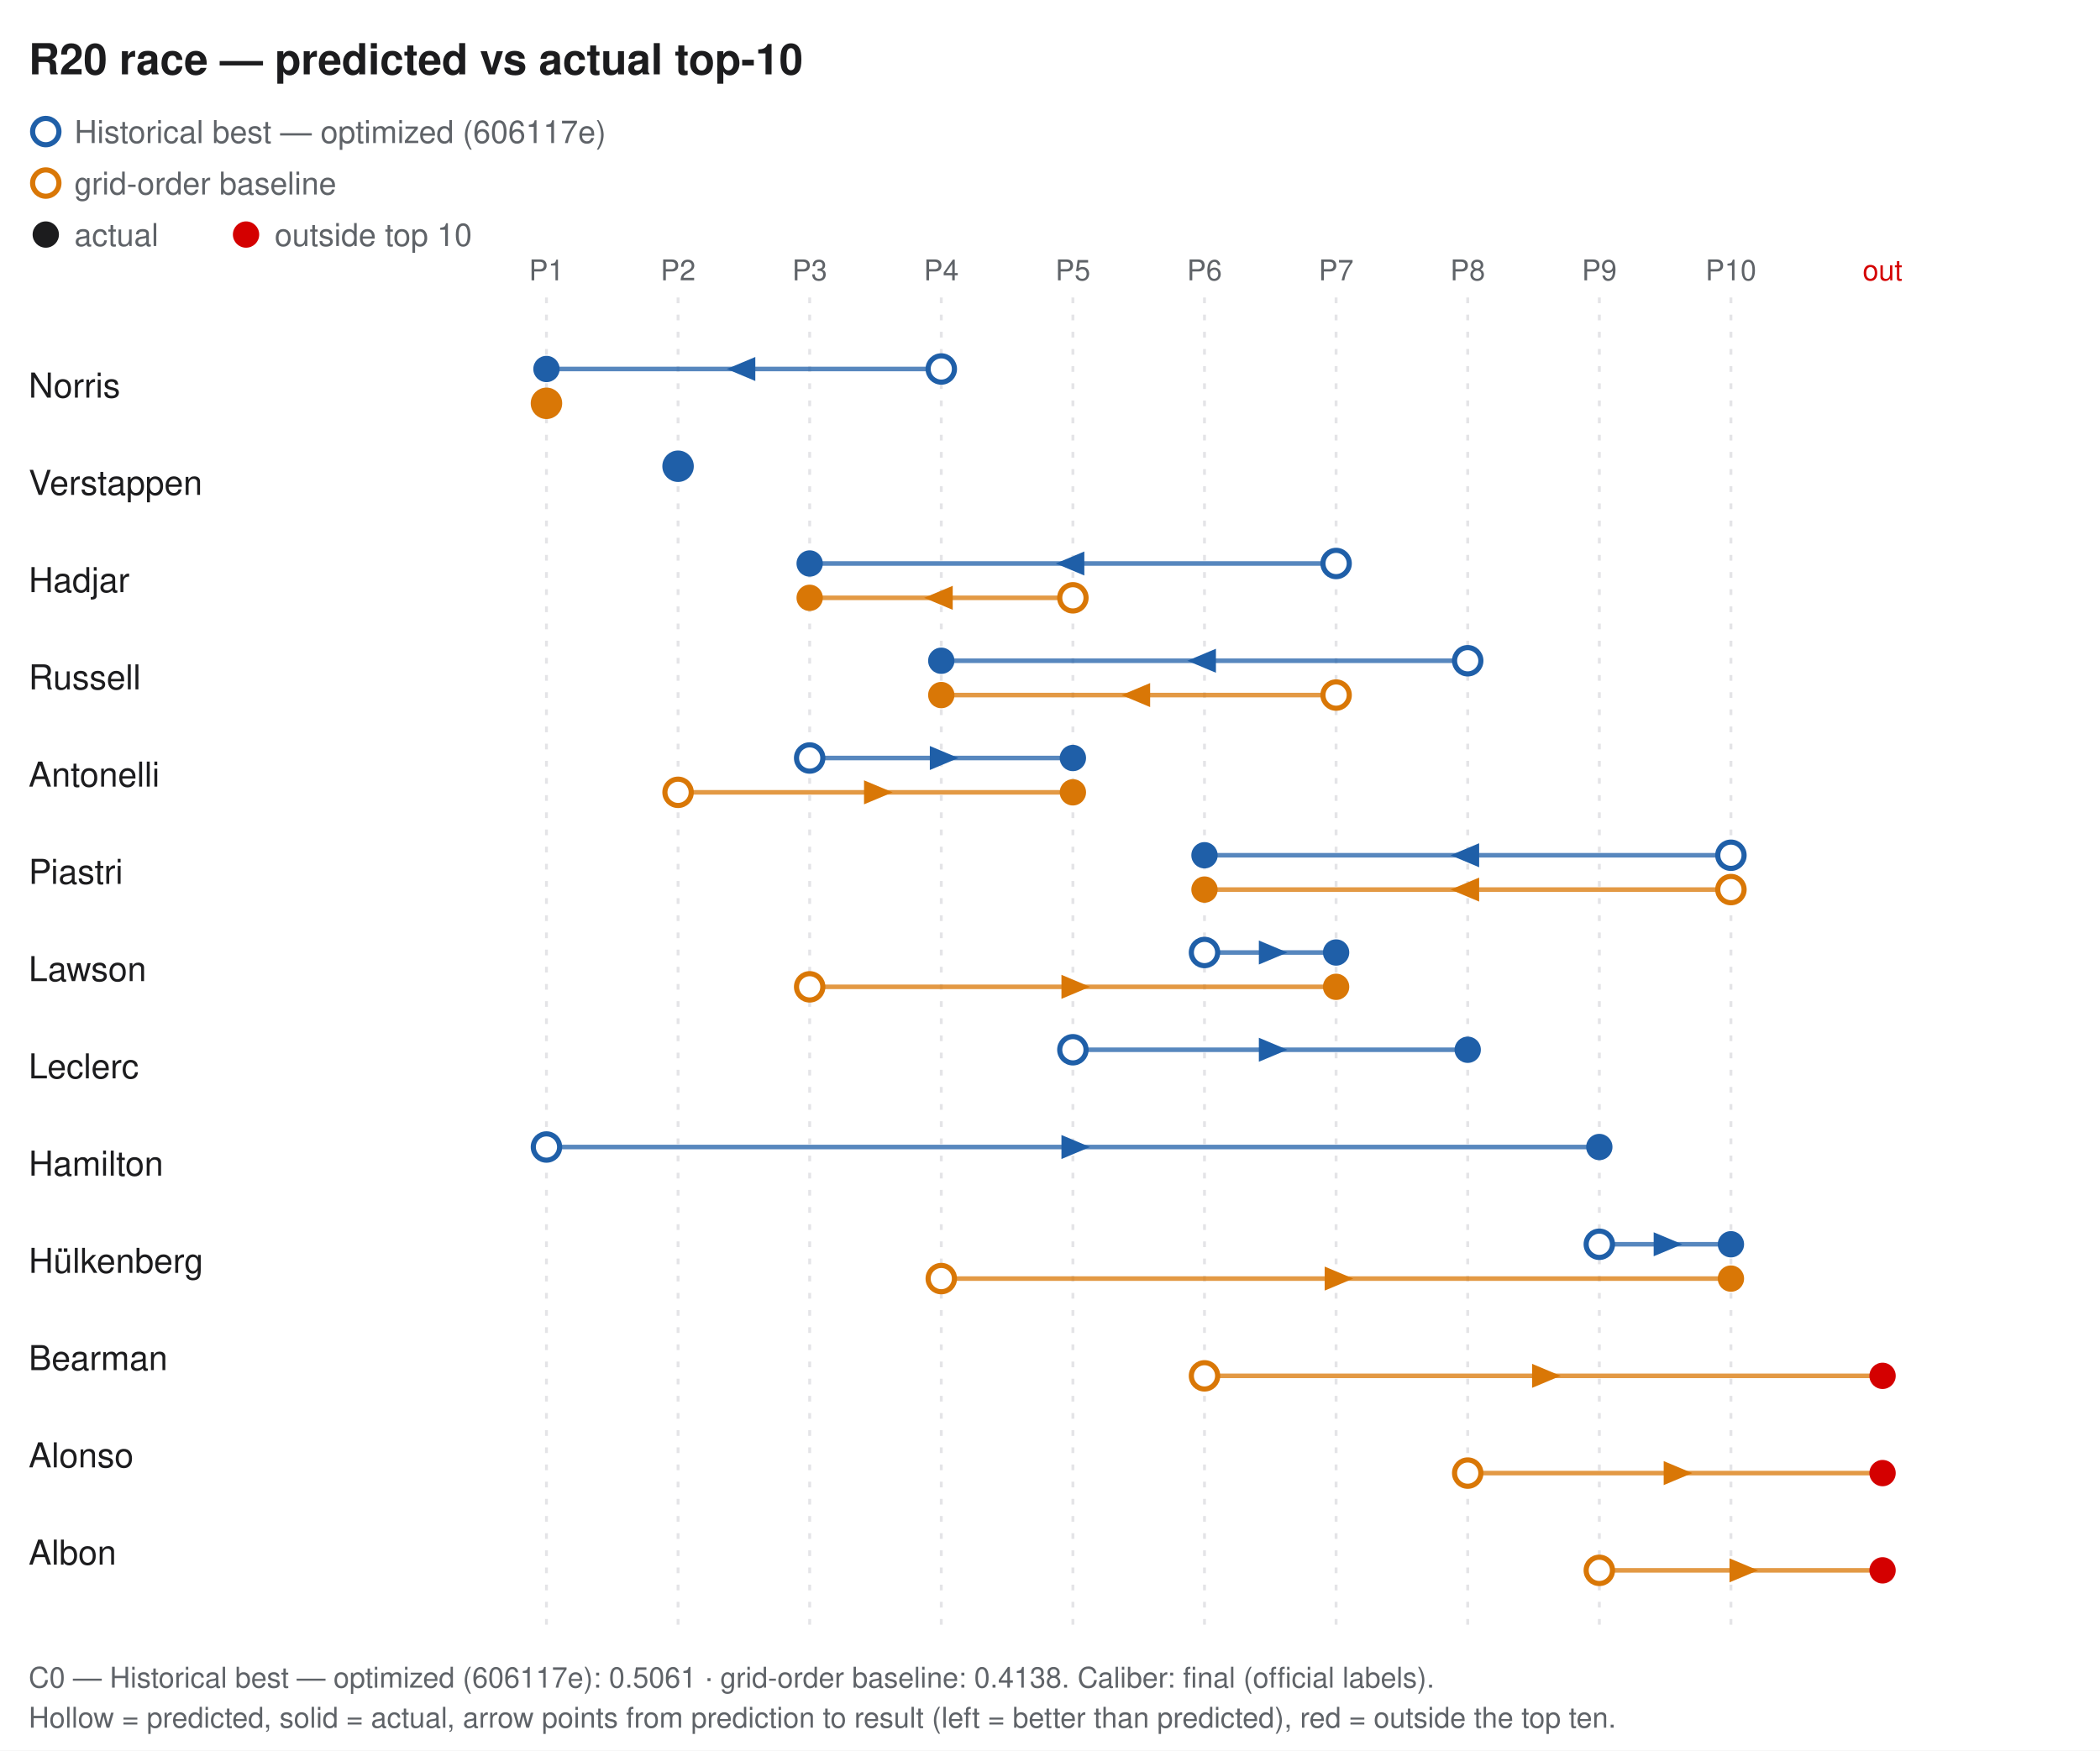
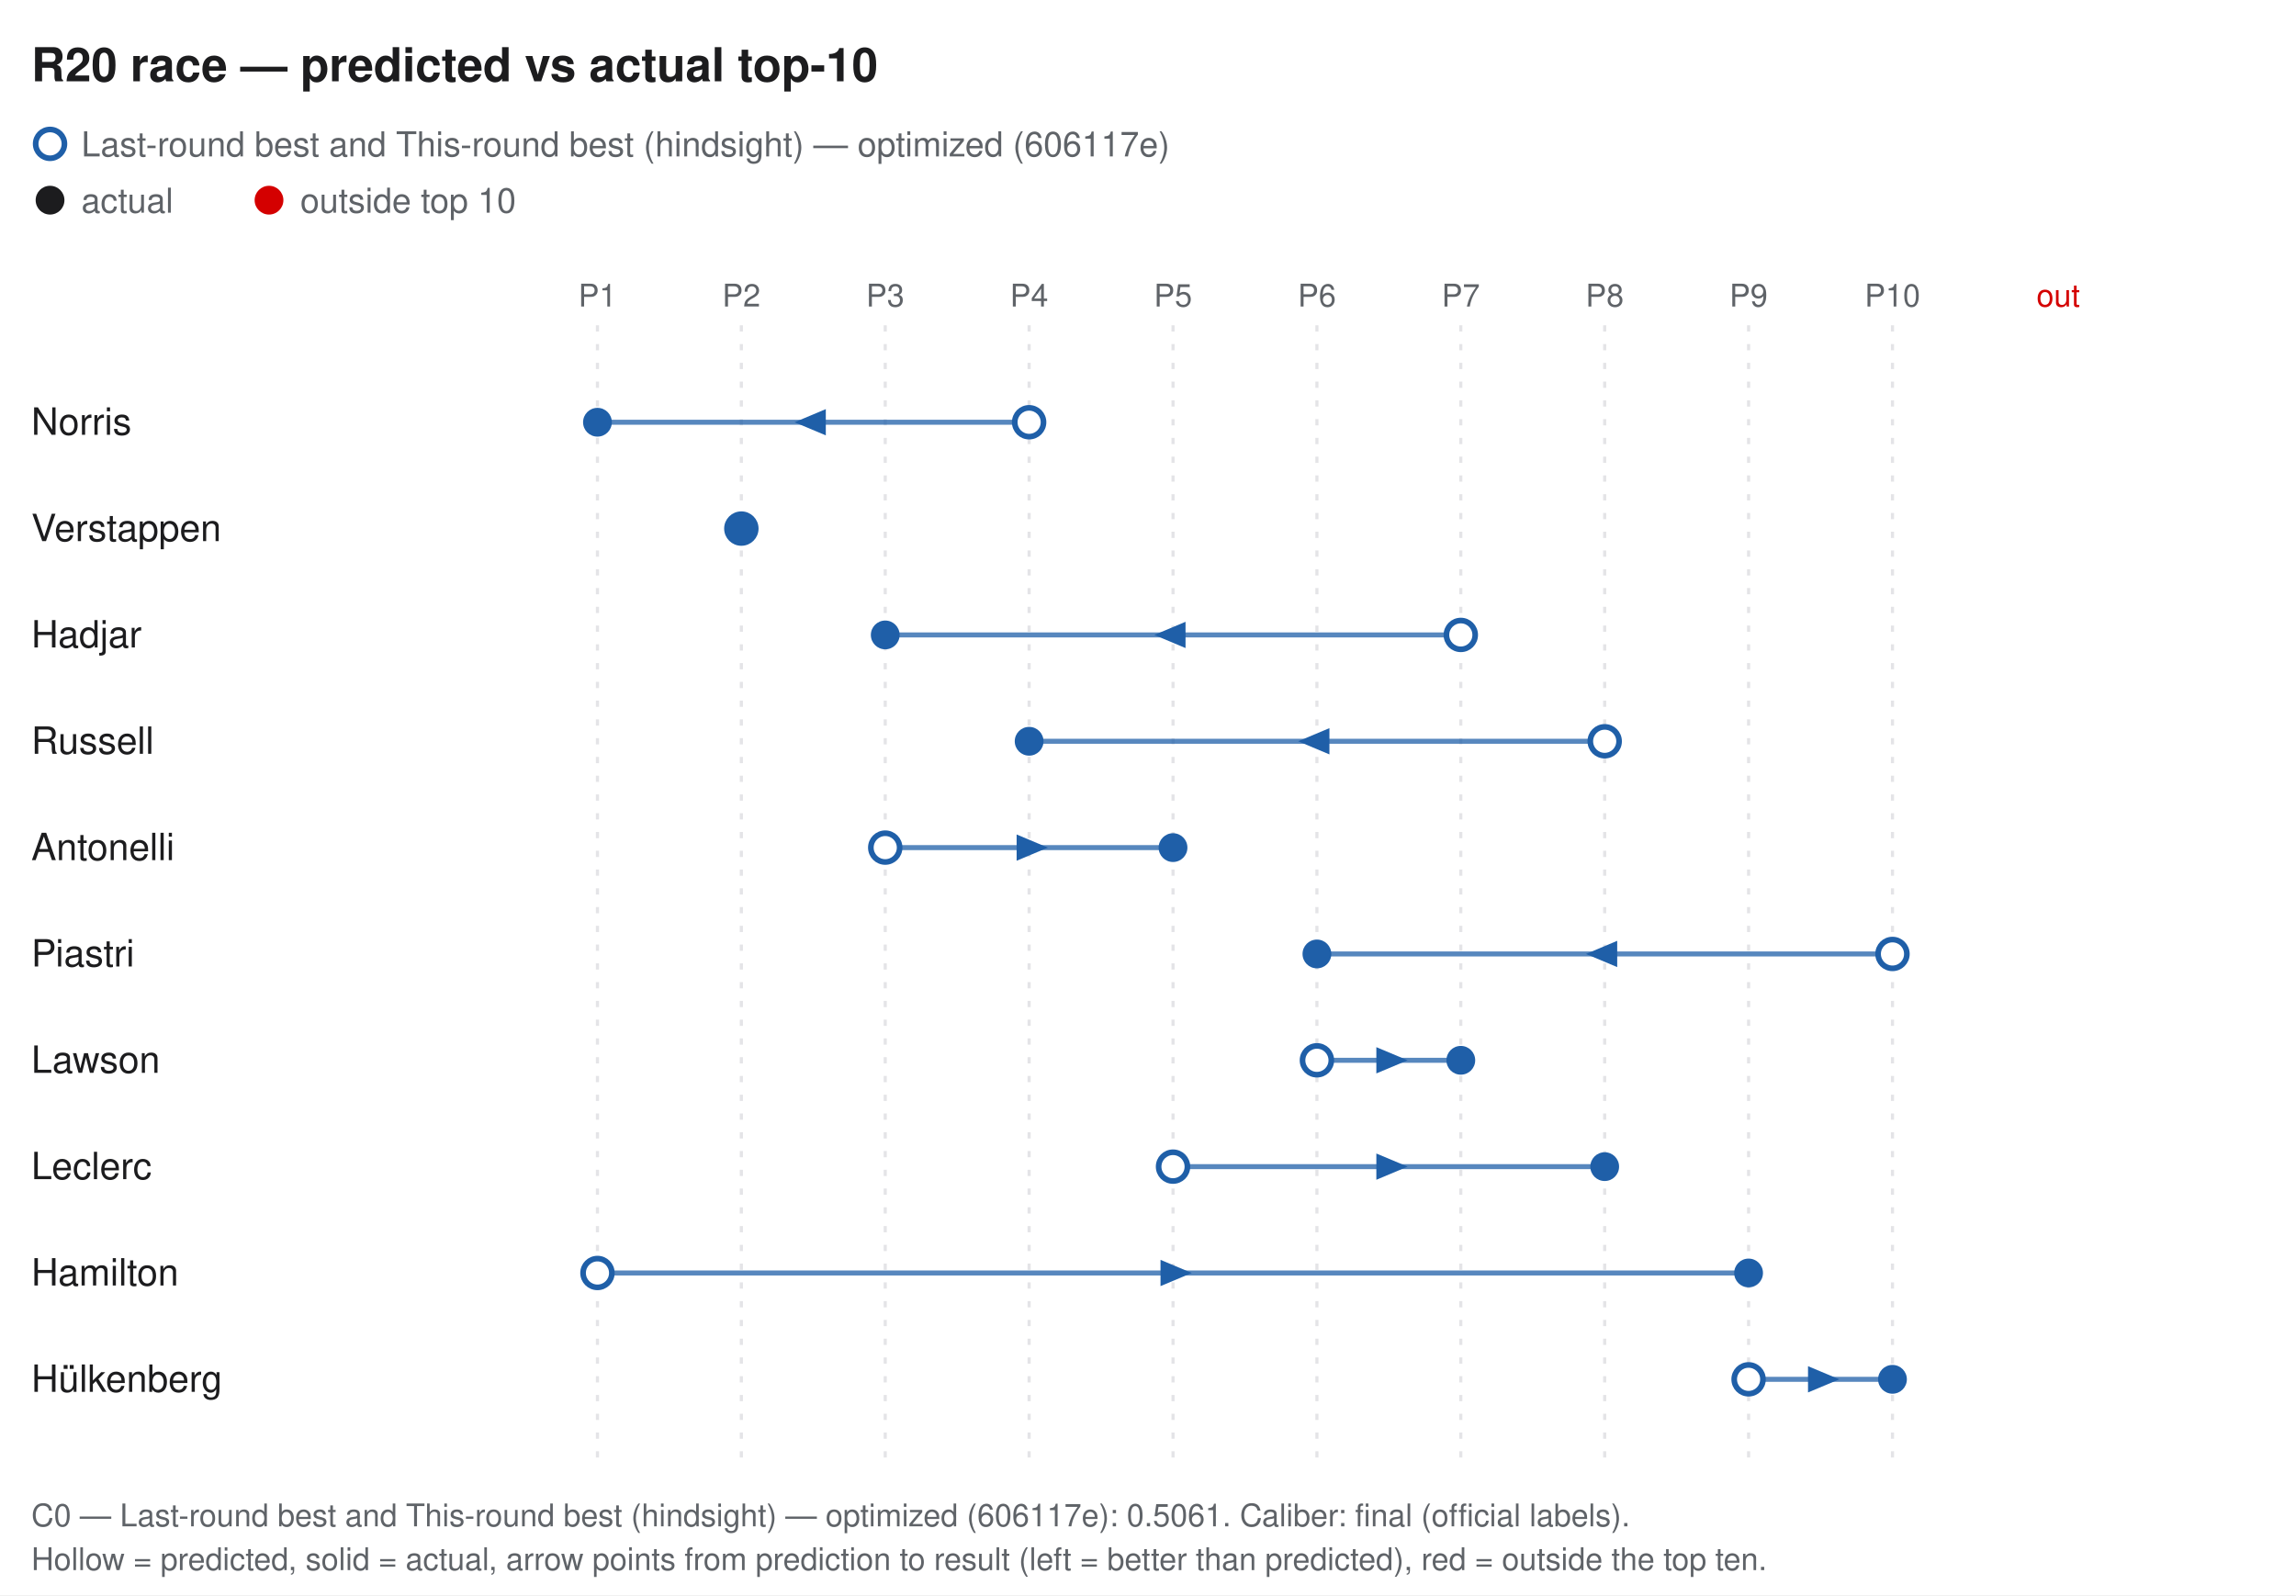
- <svg xmlns="http://www.w3.org/2000/svg" width="734" height="612" viewBox="0 0 734 612" font-family="-apple-system,'Segoe UI',Helvetica,Arial,sans-serif">
-   <rect width="734" height="612" fill="#ffffff" />
+ <svg xmlns="http://www.w3.org/2000/svg" width="734" height="510" viewBox="0 0 734 510" font-family="-apple-system,'Segoe UI',Helvetica,Arial,sans-serif">
+   <rect width="734" height="510" fill="#ffffff" />
  <text x="10" y="26" font-size="15" font-weight="700" fill="#1c1c1e">R20 race — predicted vs actual top-10</text>
  <circle cx="16" cy="46" r="4.6" fill="#ffffff" stroke="#1f5fa8" stroke-width="1.8" />
-   <text x="26" y="50" font-size="11" fill="#5f6368">Historical best — optimized (606117e)</text>
-   <circle cx="16" cy="64" r="4.6" fill="#ffffff" stroke="#d97706" stroke-width="1.8" />
-   <text x="26" y="68" font-size="11" fill="#5f6368">grid-order baseline</text>
-   <circle cx="16" cy="82" r="4.6" fill="#1c1c1e" />
-   <text x="26" y="86" font-size="11" fill="#5f6368">actual</text>
-   <circle cx="86" cy="82" r="4.6" fill="#d40000" />
-   <text x="96" y="86" font-size="11" fill="#5f6368">outside top 10</text>
-   <line x1="191.0" y1="104.0" x2="191.0" y2="572.0" stroke="#e4e4e7" stroke-width="1" stroke-dasharray="2,4" />
+   <text x="26" y="50" font-size="11" fill="#5f6368">Last-round best and This-round best (hindsight) — optimized (606117e)</text>
+   <circle cx="16" cy="64" r="4.6" fill="#1c1c1e" />
+   <text x="26" y="68" font-size="11" fill="#5f6368">actual</text>
+   <circle cx="86" cy="64" r="4.6" fill="#d40000" />
+   <text x="96" y="68" font-size="11" fill="#5f6368">outside top 10</text>
+   <line x1="191.0" y1="104.0" x2="191.0" y2="470.0" stroke="#e4e4e7" stroke-width="1" stroke-dasharray="2,4" />
  <text x="191.0" y="98.0" font-size="10" fill="#5f6368" text-anchor="middle">P1</text>
-   <line x1="237.0" y1="104.0" x2="237.0" y2="572.0" stroke="#e4e4e7" stroke-width="1" stroke-dasharray="2,4" />
+   <line x1="237.0" y1="104.0" x2="237.0" y2="470.0" stroke="#e4e4e7" stroke-width="1" stroke-dasharray="2,4" />
  <text x="237.0" y="98.0" font-size="10" fill="#5f6368" text-anchor="middle">P2</text>
-   <line x1="283.0" y1="104.0" x2="283.0" y2="572.0" stroke="#e4e4e7" stroke-width="1" stroke-dasharray="2,4" />
+   <line x1="283.0" y1="104.0" x2="283.0" y2="470.0" stroke="#e4e4e7" stroke-width="1" stroke-dasharray="2,4" />
  <text x="283.0" y="98.0" font-size="10" fill="#5f6368" text-anchor="middle">P3</text>
-   <line x1="329.0" y1="104.0" x2="329.0" y2="572.0" stroke="#e4e4e7" stroke-width="1" stroke-dasharray="2,4" />
+   <line x1="329.0" y1="104.0" x2="329.0" y2="470.0" stroke="#e4e4e7" stroke-width="1" stroke-dasharray="2,4" />
  <text x="329.0" y="98.0" font-size="10" fill="#5f6368" text-anchor="middle">P4</text>
-   <line x1="375.0" y1="104.0" x2="375.0" y2="572.0" stroke="#e4e4e7" stroke-width="1" stroke-dasharray="2,4" />
+   <line x1="375.0" y1="104.0" x2="375.0" y2="470.0" stroke="#e4e4e7" stroke-width="1" stroke-dasharray="2,4" />
  <text x="375.0" y="98.0" font-size="10" fill="#5f6368" text-anchor="middle">P5</text>
-   <line x1="421.0" y1="104.0" x2="421.0" y2="572.0" stroke="#e4e4e7" stroke-width="1" stroke-dasharray="2,4" />
+   <line x1="421.0" y1="104.0" x2="421.0" y2="470.0" stroke="#e4e4e7" stroke-width="1" stroke-dasharray="2,4" />
  <text x="421.0" y="98.0" font-size="10" fill="#5f6368" text-anchor="middle">P6</text>
-   <line x1="467.0" y1="104.0" x2="467.0" y2="572.0" stroke="#e4e4e7" stroke-width="1" stroke-dasharray="2,4" />
+   <line x1="467.0" y1="104.0" x2="467.0" y2="470.0" stroke="#e4e4e7" stroke-width="1" stroke-dasharray="2,4" />
  <text x="467.0" y="98.0" font-size="10" fill="#5f6368" text-anchor="middle">P7</text>
-   <line x1="513.0" y1="104.0" x2="513.0" y2="572.0" stroke="#e4e4e7" stroke-width="1" stroke-dasharray="2,4" />
+   <line x1="513.0" y1="104.0" x2="513.0" y2="470.0" stroke="#e4e4e7" stroke-width="1" stroke-dasharray="2,4" />
  <text x="513.0" y="98.0" font-size="10" fill="#5f6368" text-anchor="middle">P8</text>
-   <line x1="559.0" y1="104.0" x2="559.0" y2="572.0" stroke="#e4e4e7" stroke-width="1" stroke-dasharray="2,4" />
+   <line x1="559.0" y1="104.0" x2="559.0" y2="470.0" stroke="#e4e4e7" stroke-width="1" stroke-dasharray="2,4" />
  <text x="559.0" y="98.0" font-size="10" fill="#5f6368" text-anchor="middle">P9</text>
-   <line x1="605.0" y1="104.0" x2="605.0" y2="572.0" stroke="#e4e4e7" stroke-width="1" stroke-dasharray="2,4" />
+   <line x1="605.0" y1="104.0" x2="605.0" y2="470.0" stroke="#e4e4e7" stroke-width="1" stroke-dasharray="2,4" />
  <text x="605.0" y="98.0" font-size="10" fill="#5f6368" text-anchor="middle">P10</text>
  <text x="658.0" y="98.0" font-size="10" fill="#d40000" text-anchor="middle">out</text>
  <text x="10" y="139.0" font-size="12" fill="#1c1c1e">Norris</text>
-   <line x1="329.0" y1="129.0" x2="191.0" y2="129.0" stroke="#1f5fa8" stroke-width="1.6" opacity="0.75" />
-   <polygon points="254.0,129.0 264.0,124.8 264.0,133.2" fill="#1f5fa8" />
-   <circle cx="329.0" cy="129.0" r="4.6" fill="#ffffff" stroke="#1f5fa8" stroke-width="1.8" />
-   <circle cx="191.0" cy="129.0" r="4.6" fill="#1f5fa8" />
-   <line x1="191.0" y1="141.0" x2="191.0" y2="141.0" stroke="#d97706" stroke-width="1.6" opacity="0.75" />
-   <circle cx="191.0" cy="141.0" r="4.6" fill="#ffffff" stroke="#d97706" stroke-width="1.8" />
-   <circle cx="191.0" cy="141.0" r="4.6" fill="#d97706" />
+   <line x1="329.0" y1="135.0" x2="191.0" y2="135.0" stroke="#1f5fa8" stroke-width="1.6" opacity="0.75" />
+   <polygon points="254.0,135.0 264.0,130.8 264.0,139.2" fill="#1f5fa8" />
+   <circle cx="329.0" cy="135.0" r="4.6" fill="#ffffff" stroke="#1f5fa8" stroke-width="1.8" />
+   <circle cx="191.0" cy="135.0" r="4.6" fill="#1f5fa8" />
  <text x="10" y="173.0" font-size="12" fill="#1c1c1e">Verstappen</text>
-   <line x1="237.0" y1="163.0" x2="237.0" y2="163.0" stroke="#1f5fa8" stroke-width="1.6" opacity="0.75" />
-   <circle cx="237.0" cy="163.0" r="4.6" fill="#ffffff" stroke="#1f5fa8" stroke-width="1.8" />
-   <circle cx="237.0" cy="163.0" r="4.6" fill="#1f5fa8" />
+   <line x1="237.0" y1="169.0" x2="237.0" y2="169.0" stroke="#1f5fa8" stroke-width="1.6" opacity="0.75" />
+   <circle cx="237.0" cy="169.0" r="4.6" fill="#ffffff" stroke="#1f5fa8" stroke-width="1.8" />
+   <circle cx="237.0" cy="169.0" r="4.6" fill="#1f5fa8" />
  <text x="10" y="207.0" font-size="12" fill="#1c1c1e">Hadjar</text>
-   <line x1="467.0" y1="197.0" x2="283.0" y2="197.0" stroke="#1f5fa8" stroke-width="1.6" opacity="0.75" />
-   <polygon points="369.0,197.0 379.0,192.8 379.0,201.2" fill="#1f5fa8" />
-   <circle cx="467.0" cy="197.0" r="4.6" fill="#ffffff" stroke="#1f5fa8" stroke-width="1.8" />
-   <circle cx="283.0" cy="197.0" r="4.6" fill="#1f5fa8" />
-   <line x1="375.0" y1="209.0" x2="283.0" y2="209.0" stroke="#d97706" stroke-width="1.6" opacity="0.75" />
-   <polygon points="323.0,209.0 333.0,204.8 333.0,213.2" fill="#d97706" />
-   <circle cx="375.0" cy="209.0" r="4.6" fill="#ffffff" stroke="#d97706" stroke-width="1.8" />
-   <circle cx="283.0" cy="209.0" r="4.6" fill="#d97706" />
+   <line x1="467.0" y1="203.0" x2="283.0" y2="203.0" stroke="#1f5fa8" stroke-width="1.6" opacity="0.75" />
+   <polygon points="369.0,203.0 379.0,198.8 379.0,207.2" fill="#1f5fa8" />
+   <circle cx="467.0" cy="203.0" r="4.6" fill="#ffffff" stroke="#1f5fa8" stroke-width="1.8" />
+   <circle cx="283.0" cy="203.0" r="4.6" fill="#1f5fa8" />
  <text x="10" y="241.0" font-size="12" fill="#1c1c1e">Russell</text>
-   <line x1="513.0" y1="231.0" x2="329.0" y2="231.0" stroke="#1f5fa8" stroke-width="1.6" opacity="0.75" />
-   <polygon points="415.0,231.0 425.0,226.8 425.0,235.2" fill="#1f5fa8" />
-   <circle cx="513.0" cy="231.0" r="4.6" fill="#ffffff" stroke="#1f5fa8" stroke-width="1.8" />
-   <circle cx="329.0" cy="231.0" r="4.6" fill="#1f5fa8" />
-   <line x1="467.0" y1="243.0" x2="329.0" y2="243.0" stroke="#d97706" stroke-width="1.6" opacity="0.75" />
-   <polygon points="392.0,243.0 402.0,238.8 402.0,247.2" fill="#d97706" />
-   <circle cx="467.0" cy="243.0" r="4.6" fill="#ffffff" stroke="#d97706" stroke-width="1.8" />
-   <circle cx="329.0" cy="243.0" r="4.6" fill="#d97706" />
+   <line x1="513.0" y1="237.0" x2="329.0" y2="237.0" stroke="#1f5fa8" stroke-width="1.6" opacity="0.75" />
+   <polygon points="415.0,237.0 425.0,232.8 425.0,241.2" fill="#1f5fa8" />
+   <circle cx="513.0" cy="237.0" r="4.6" fill="#ffffff" stroke="#1f5fa8" stroke-width="1.8" />
+   <circle cx="329.0" cy="237.0" r="4.6" fill="#1f5fa8" />
  <text x="10" y="275.0" font-size="12" fill="#1c1c1e">Antonelli</text>
-   <line x1="283.0" y1="265.0" x2="375.0" y2="265.0" stroke="#1f5fa8" stroke-width="1.6" opacity="0.75" />
-   <polygon points="335.0,265.0 325.0,260.8 325.0,269.2" fill="#1f5fa8" />
-   <circle cx="283.0" cy="265.0" r="4.6" fill="#ffffff" stroke="#1f5fa8" stroke-width="1.8" />
-   <circle cx="375.0" cy="265.0" r="4.6" fill="#1f5fa8" />
-   <line x1="237.0" y1="277.0" x2="375.0" y2="277.0" stroke="#d97706" stroke-width="1.6" opacity="0.75" />
-   <polygon points="312.0,277.0 302.0,272.8 302.0,281.2" fill="#d97706" />
-   <circle cx="237.0" cy="277.0" r="4.6" fill="#ffffff" stroke="#d97706" stroke-width="1.8" />
-   <circle cx="375.0" cy="277.0" r="4.6" fill="#d97706" />
+   <line x1="283.0" y1="271.0" x2="375.0" y2="271.0" stroke="#1f5fa8" stroke-width="1.6" opacity="0.75" />
+   <polygon points="335.0,271.0 325.0,266.8 325.0,275.2" fill="#1f5fa8" />
+   <circle cx="283.0" cy="271.0" r="4.6" fill="#ffffff" stroke="#1f5fa8" stroke-width="1.8" />
+   <circle cx="375.0" cy="271.0" r="4.6" fill="#1f5fa8" />
  <text x="10" y="309.0" font-size="12" fill="#1c1c1e">Piastri</text>
-   <line x1="605.0" y1="299.0" x2="421.0" y2="299.0" stroke="#1f5fa8" stroke-width="1.6" opacity="0.75" />
-   <polygon points="507.0,299.0 517.0,294.8 517.0,303.2" fill="#1f5fa8" />
-   <circle cx="605.0" cy="299.0" r="4.6" fill="#ffffff" stroke="#1f5fa8" stroke-width="1.8" />
-   <circle cx="421.0" cy="299.0" r="4.6" fill="#1f5fa8" />
-   <line x1="605.0" y1="311.0" x2="421.0" y2="311.0" stroke="#d97706" stroke-width="1.6" opacity="0.75" />
-   <polygon points="507.0,311.0 517.0,306.8 517.0,315.2" fill="#d97706" />
-   <circle cx="605.0" cy="311.0" r="4.6" fill="#ffffff" stroke="#d97706" stroke-width="1.8" />
-   <circle cx="421.0" cy="311.0" r="4.6" fill="#d97706" />
+   <line x1="605.0" y1="305.0" x2="421.0" y2="305.0" stroke="#1f5fa8" stroke-width="1.6" opacity="0.75" />
+   <polygon points="507.0,305.0 517.0,300.8 517.0,309.2" fill="#1f5fa8" />
+   <circle cx="605.0" cy="305.0" r="4.6" fill="#ffffff" stroke="#1f5fa8" stroke-width="1.8" />
+   <circle cx="421.0" cy="305.0" r="4.6" fill="#1f5fa8" />
  <text x="10" y="343.0" font-size="12" fill="#1c1c1e">Lawson</text>
-   <line x1="421.0" y1="333.0" x2="467.0" y2="333.0" stroke="#1f5fa8" stroke-width="1.6" opacity="0.75" />
-   <polygon points="450.0,333.0 440.0,328.8 440.0,337.2" fill="#1f5fa8" />
-   <circle cx="421.0" cy="333.0" r="4.6" fill="#ffffff" stroke="#1f5fa8" stroke-width="1.8" />
-   <circle cx="467.0" cy="333.0" r="4.6" fill="#1f5fa8" />
-   <line x1="283.0" y1="345.0" x2="467.0" y2="345.0" stroke="#d97706" stroke-width="1.6" opacity="0.75" />
-   <polygon points="381.0,345.0 371.0,340.8 371.0,349.2" fill="#d97706" />
-   <circle cx="283.0" cy="345.0" r="4.6" fill="#ffffff" stroke="#d97706" stroke-width="1.8" />
-   <circle cx="467.0" cy="345.0" r="4.6" fill="#d97706" />
+   <line x1="421.0" y1="339.0" x2="467.0" y2="339.0" stroke="#1f5fa8" stroke-width="1.6" opacity="0.75" />
+   <polygon points="450.0,339.0 440.0,334.8 440.0,343.2" fill="#1f5fa8" />
+   <circle cx="421.0" cy="339.0" r="4.6" fill="#ffffff" stroke="#1f5fa8" stroke-width="1.8" />
+   <circle cx="467.0" cy="339.0" r="4.6" fill="#1f5fa8" />
  <text x="10" y="377.0" font-size="12" fill="#1c1c1e">Leclerc</text>
-   <line x1="375.0" y1="367.0" x2="513.0" y2="367.0" stroke="#1f5fa8" stroke-width="1.6" opacity="0.75" />
-   <polygon points="450.0,367.0 440.0,362.8 440.0,371.2" fill="#1f5fa8" />
-   <circle cx="375.0" cy="367.0" r="4.6" fill="#ffffff" stroke="#1f5fa8" stroke-width="1.8" />
-   <circle cx="513.0" cy="367.0" r="4.6" fill="#1f5fa8" />
+   <line x1="375.0" y1="373.0" x2="513.0" y2="373.0" stroke="#1f5fa8" stroke-width="1.6" opacity="0.75" />
+   <polygon points="450.0,373.0 440.0,368.8 440.0,377.2" fill="#1f5fa8" />
+   <circle cx="375.0" cy="373.0" r="4.6" fill="#ffffff" stroke="#1f5fa8" stroke-width="1.8" />
+   <circle cx="513.0" cy="373.0" r="4.6" fill="#1f5fa8" />
  <text x="10" y="411.0" font-size="12" fill="#1c1c1e">Hamilton</text>
-   <line x1="191.0" y1="401.0" x2="559.0" y2="401.0" stroke="#1f5fa8" stroke-width="1.6" opacity="0.75" />
-   <polygon points="381.0,401.0 371.0,396.8 371.0,405.2" fill="#1f5fa8" />
-   <circle cx="191.0" cy="401.0" r="4.6" fill="#ffffff" stroke="#1f5fa8" stroke-width="1.8" />
-   <circle cx="559.0" cy="401.0" r="4.6" fill="#1f5fa8" />
+   <line x1="191.0" y1="407.0" x2="559.0" y2="407.0" stroke="#1f5fa8" stroke-width="1.6" opacity="0.75" />
+   <polygon points="381.0,407.0 371.0,402.8 371.0,411.2" fill="#1f5fa8" />
+   <circle cx="191.0" cy="407.0" r="4.6" fill="#ffffff" stroke="#1f5fa8" stroke-width="1.8" />
+   <circle cx="559.0" cy="407.0" r="4.6" fill="#1f5fa8" />
  <text x="10" y="445.0" font-size="12" fill="#1c1c1e">Hülkenberg</text>
-   <line x1="559.0" y1="435.0" x2="605.0" y2="435.0" stroke="#1f5fa8" stroke-width="1.6" opacity="0.75" />
-   <polygon points="588.0,435.0 578.0,430.8 578.0,439.2" fill="#1f5fa8" />
-   <circle cx="559.0" cy="435.0" r="4.6" fill="#ffffff" stroke="#1f5fa8" stroke-width="1.8" />
-   <circle cx="605.0" cy="435.0" r="4.6" fill="#1f5fa8" />
-   <line x1="329.0" y1="447.0" x2="605.0" y2="447.0" stroke="#d97706" stroke-width="1.6" opacity="0.75" />
-   <polygon points="473.0,447.0 463.0,442.8 463.0,451.2" fill="#d97706" />
-   <circle cx="329.0" cy="447.0" r="4.6" fill="#ffffff" stroke="#d97706" stroke-width="1.8" />
-   <circle cx="605.0" cy="447.0" r="4.6" fill="#d97706" />
-   <text x="10" y="479.0" font-size="12" fill="#1c1c1e">Bearman</text>
-   <line x1="421.0" y1="481.0" x2="658.0" y2="481.0" stroke="#d97706" stroke-width="1.6" opacity="0.75" />
-   <polygon points="545.5,481.0 535.5,476.8 535.5,485.2" fill="#d97706" />
-   <circle cx="421.0" cy="481.0" r="4.6" fill="#ffffff" stroke="#d97706" stroke-width="1.8" />
-   <circle cx="658.0" cy="481.0" r="4.6" fill="#d40000" />
-   <text x="10" y="513.0" font-size="12" fill="#1c1c1e">Alonso</text>
-   <line x1="513.0" y1="515.0" x2="658.0" y2="515.0" stroke="#d97706" stroke-width="1.6" opacity="0.75" />
-   <polygon points="591.5,515.0 581.5,510.8 581.5,519.2" fill="#d97706" />
-   <circle cx="513.0" cy="515.0" r="4.6" fill="#ffffff" stroke="#d97706" stroke-width="1.8" />
-   <circle cx="658.0" cy="515.0" r="4.6" fill="#d40000" />
-   <text x="10" y="547.0" font-size="12" fill="#1c1c1e">Albon</text>
-   <line x1="559.0" y1="549.0" x2="658.0" y2="549.0" stroke="#d97706" stroke-width="1.6" opacity="0.75" />
-   <polygon points="614.5,549.0 604.5,544.8 604.5,553.2" fill="#d97706" />
-   <circle cx="559.0" cy="549.0" r="4.6" fill="#ffffff" stroke="#d97706" stroke-width="1.8" />
-   <circle cx="658.0" cy="549.0" r="4.6" fill="#d40000" />
-   <text x="10" y="590" font-size="10" fill="#5f6368">C0 — Historical best — optimized (606117e): 0.5061 · grid-order baseline: 0.4138. Caliber: final (official labels).</text>
-   <text x="10" y="604" font-size="10" fill="#5f6368">Hollow = predicted, solid = actual, arrow points from prediction to result (left = better than predicted), red = outside the top ten.</text>
+   <line x1="559.0" y1="441.0" x2="605.0" y2="441.0" stroke="#1f5fa8" stroke-width="1.6" opacity="0.75" />
+   <polygon points="588.0,441.0 578.0,436.8 578.0,445.2" fill="#1f5fa8" />
+   <circle cx="559.0" cy="441.0" r="4.6" fill="#ffffff" stroke="#1f5fa8" stroke-width="1.8" />
+   <circle cx="605.0" cy="441.0" r="4.6" fill="#1f5fa8" />
+   <text x="10" y="488" font-size="10" fill="#5f6368">C0 — Last-round best and This-round best (hindsight) — optimized (606117e): 0.5061. Caliber: final (official labels).</text>
+   <text x="10" y="502" font-size="10" fill="#5f6368">Hollow = predicted, solid = actual, arrow points from prediction to result (left = better than predicted), red = outside the top ten.</text>
</svg>
